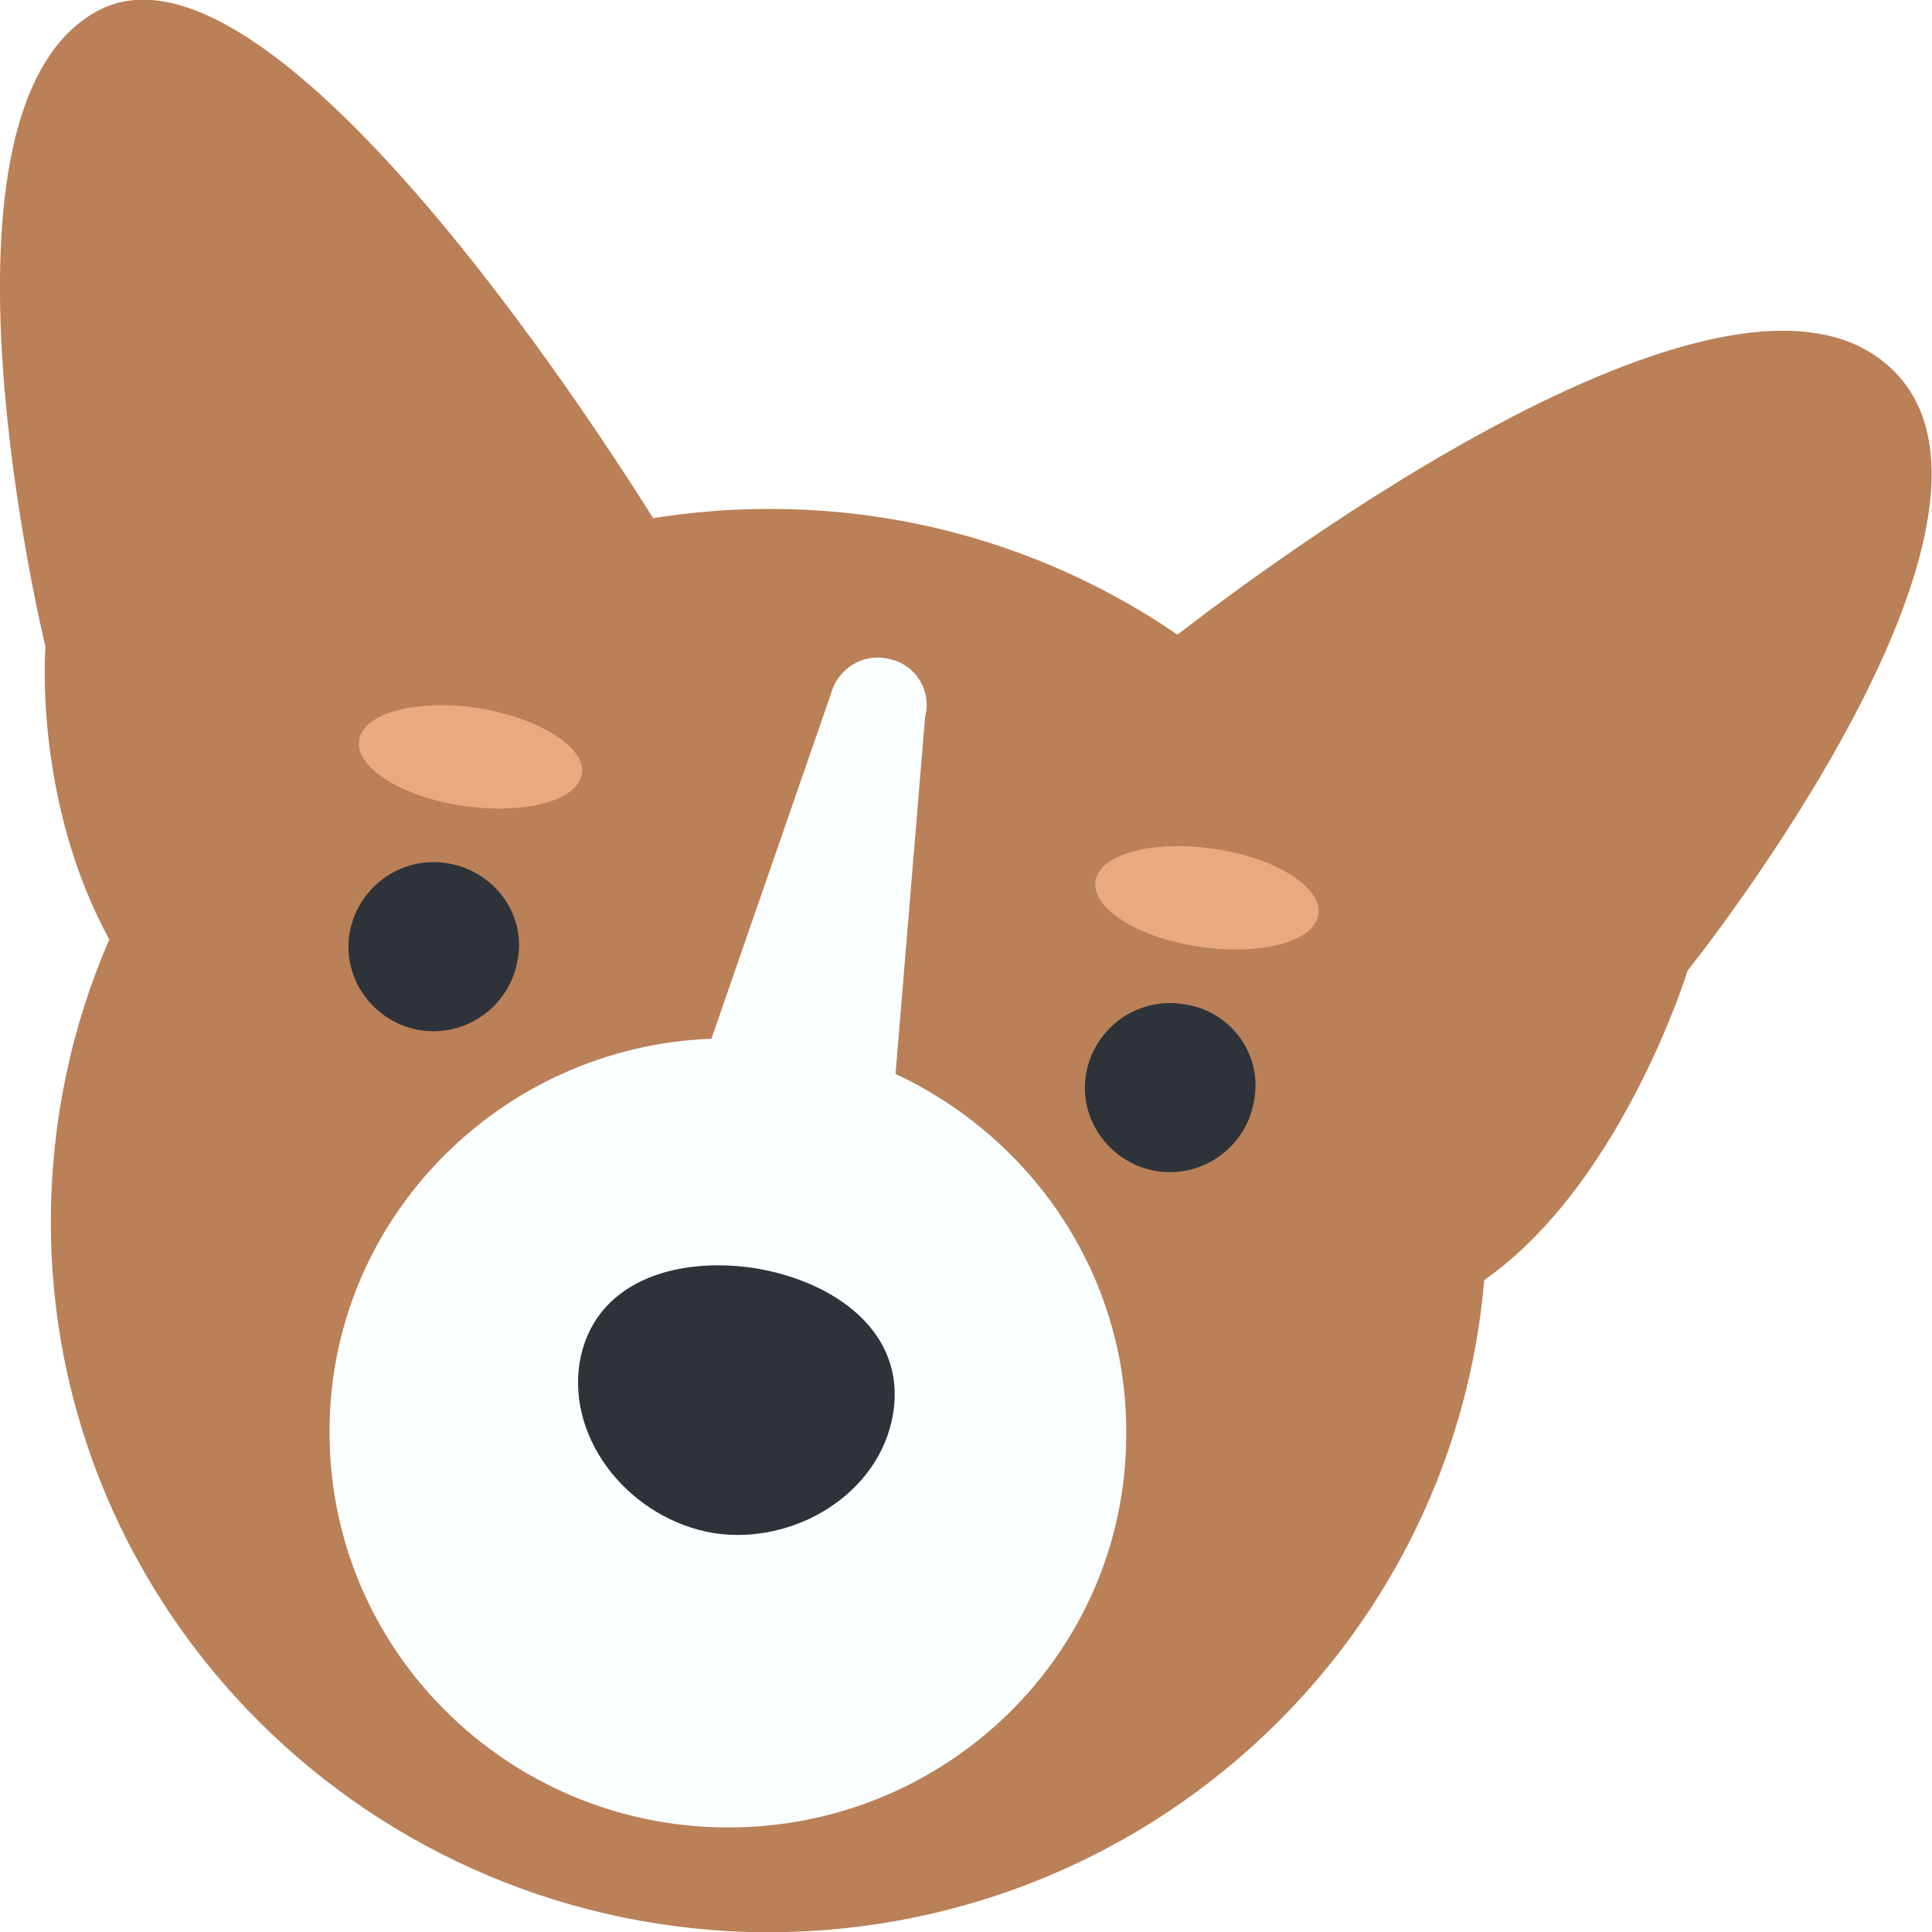
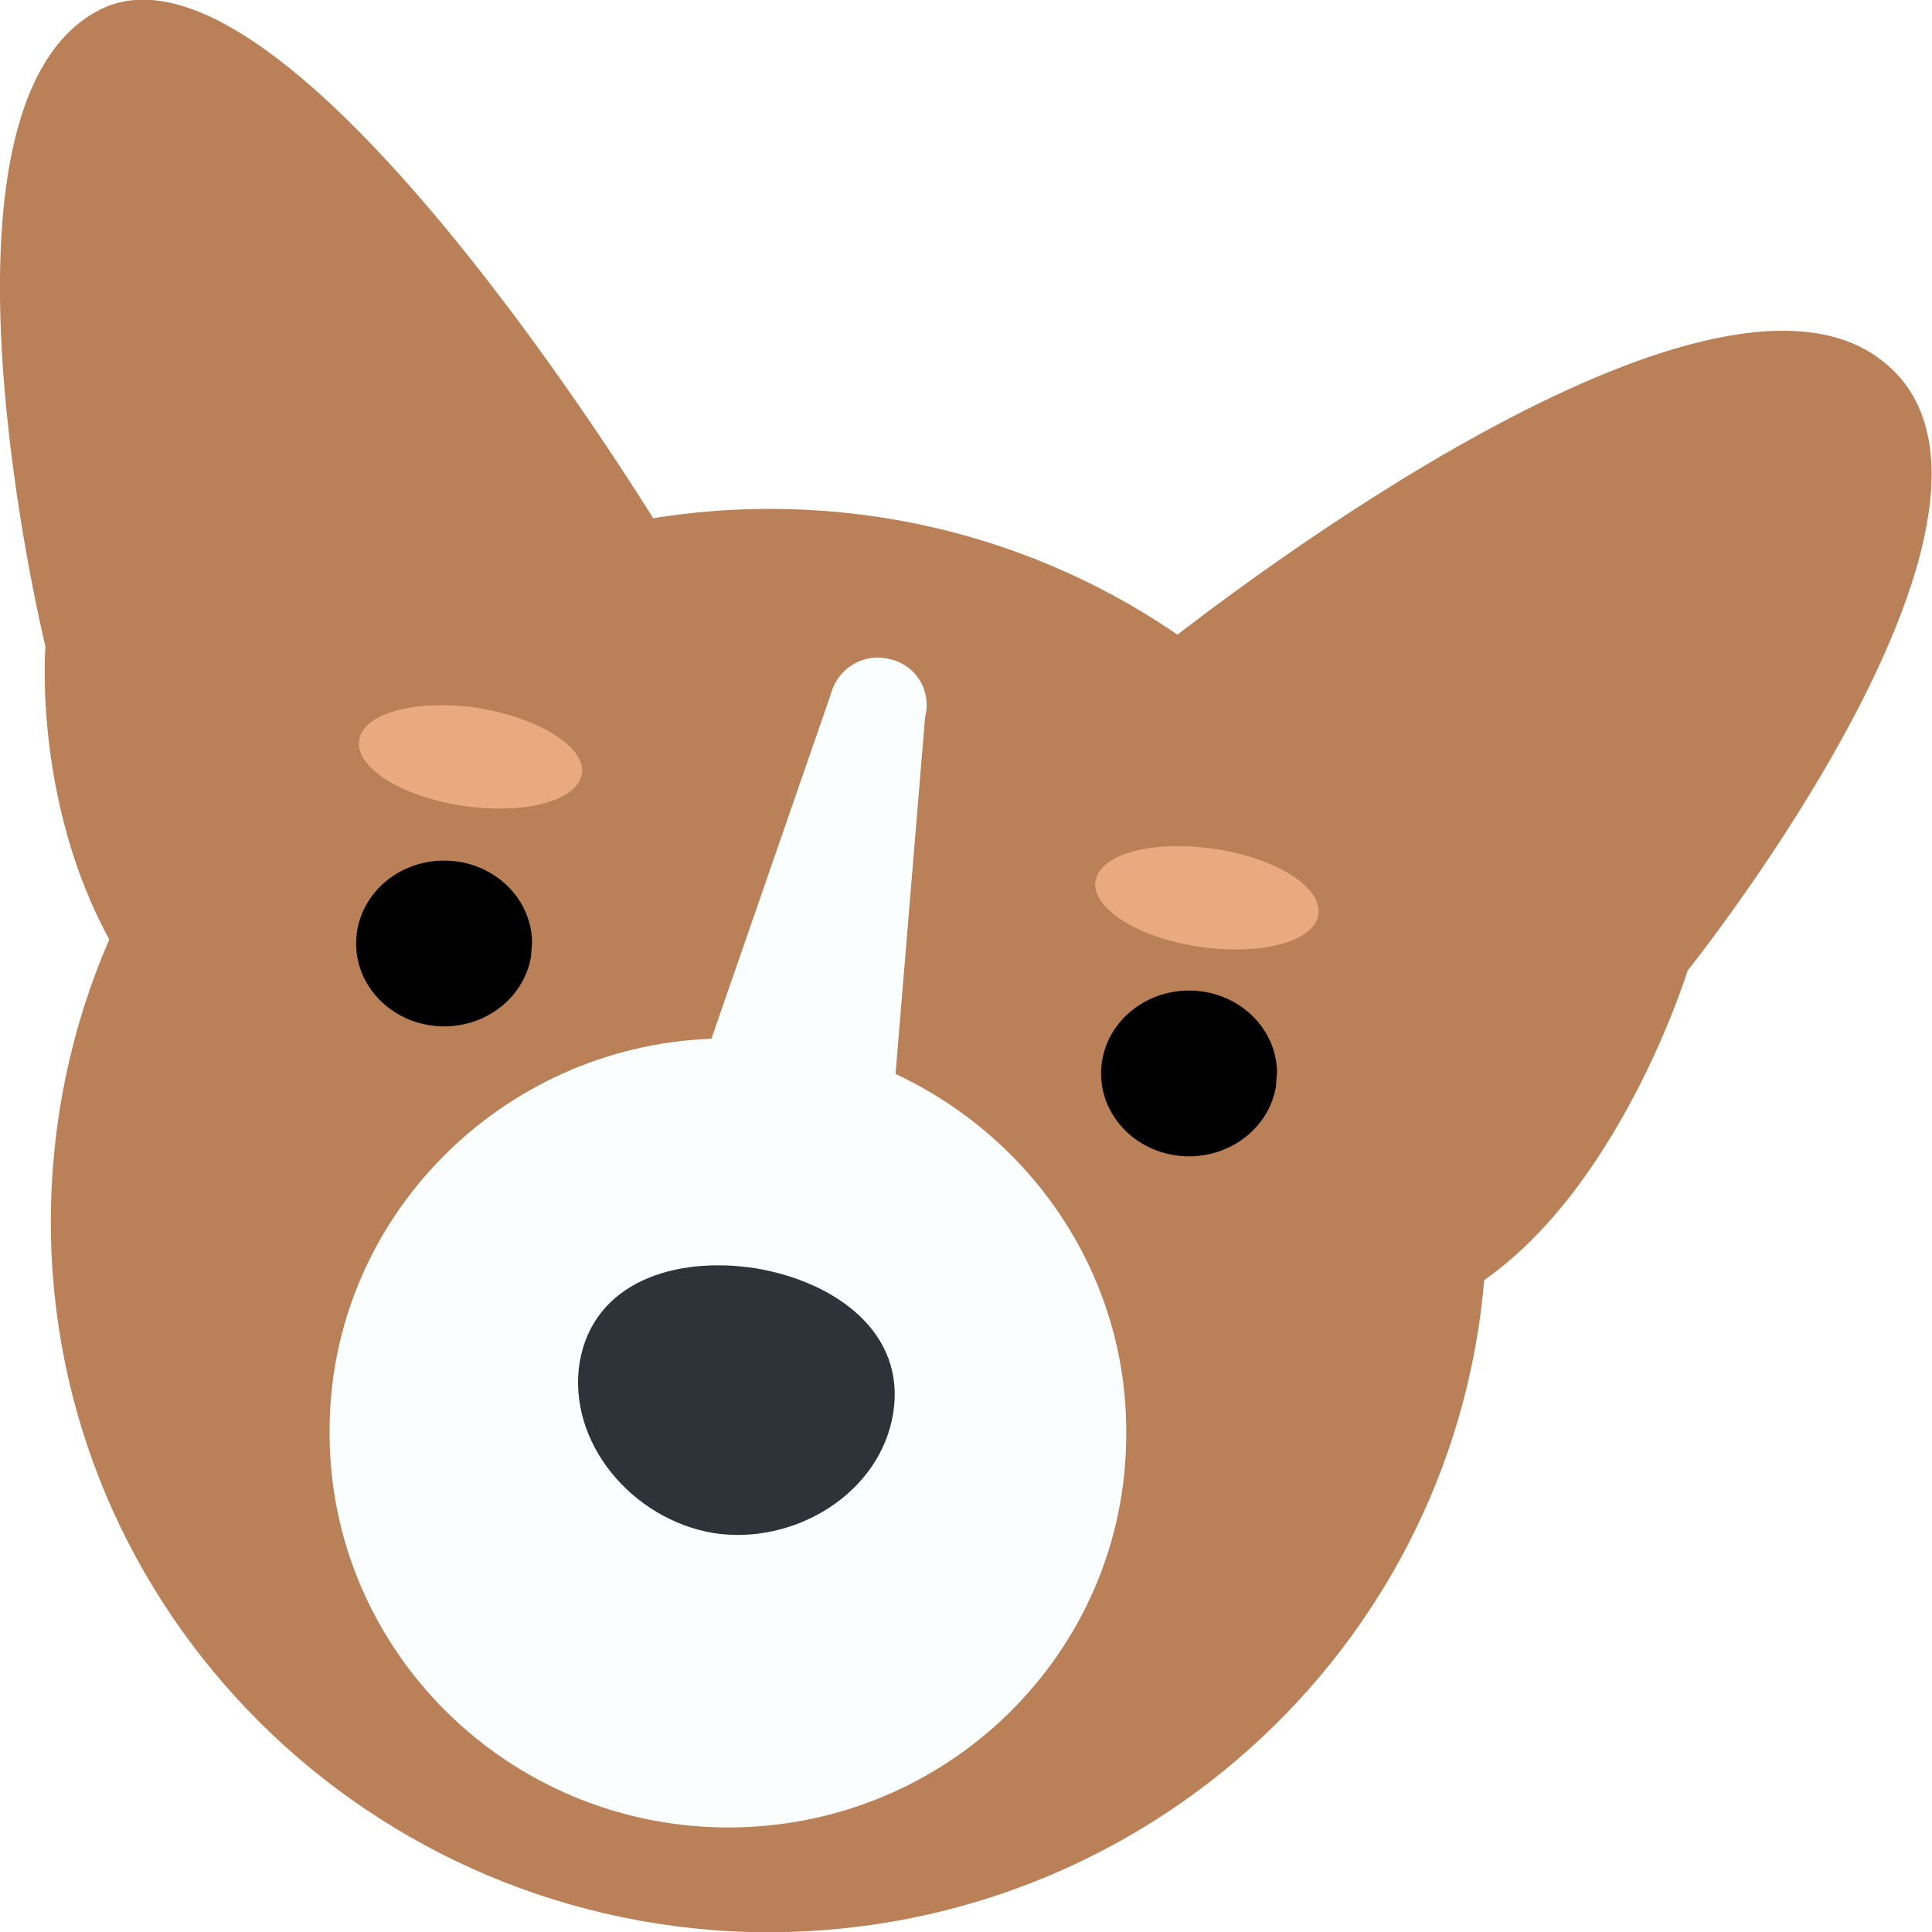
<svg xmlns="http://www.w3.org/2000/svg" version="1.1" id="Layer_1" x="0px" y="0px" viewBox="0 0 170 170" style="enable-background:new 0 0 170 170;" xml:space="preserve">
-   <style type="text/css">
+   <defs id="defs31" />
+   <style type="text/css" id="style3">
	.st0{fill:#BA8058;}
	.st1{fill:#FBFEFF;}
	.st2{fill:#2D3339;}
	.st3{fill:#EAAA7F;}
</style>
-   <g>
-     <path class="st0" d="M165.3,31.5c-15.4-11.2-56.4,20.2-62.8,25.2c17,11.6,28,31.3,27.3,53.3c0,1.1-0.1,2.2-0.2,3.3   c12.8-8.1,18.9-27.9,18.9-27.9S182,43.6,165.3,31.5z" />
-     <path class="st0" d="M130.8,109.1c-1,34.6-30,61.8-64.9,60.9C31.1,169,3.5,140.3,4.5,105.7s30-61.8,64.9-60.9   S131.8,74.5,130.8,109.1z" />
-     <path class="st1" d="M78.8,94.5l2.6-31.4c0.6-2.3-0.8-4.6-3.1-5.1c-2.3-0.6-4.6,0.8-5.2,3.1L62.6,91.4C44,92.1,29,107.3,29,125.9   c-0.1,19.2,15.6,34.8,34.9,34.9c19.4,0.1,35.2-15.4,35.2-34.6C99.2,112.2,90.8,100.1,78.8,94.5z" />
-     <g>
-       <path class="st2" d="M66.5,111.6c-7.1-1.1-14.3,1.2-15.5,8.3c-1.1,7,4.6,13.8,11.8,15c7.1,1.1,14.7-3.5,15.8-10.6    C79.7,117.3,73.6,112.8,66.5,111.6z" />
-       <path class="st2" d="M39.6,76c-4.1-0.8-8,1.9-8.8,5.9c-0.8,4,1.9,7.9,5.9,8.7c4.1,0.8,8-1.9,8.8-5.9C46.4,80.7,43.7,76.8,39.6,76z    " />
-       <path class="st2" d="M104.4,88.4c-4.1-0.8-8,1.9-8.8,5.9c-0.8,4,1.9,7.9,5.9,8.7c4.1,0.8,8-1.9,8.8-5.9    C111.2,93,108.5,89.1,104.4,88.4z" />
+   <g id="g5">
+     <path class="st0" d="M165.3,31.5c-15.4-11.2-56.4,20.2-62.8,25.2c17,11.6,28,31.3,27.3,53.3c0,1.1-0.1,2.2-0.2,3.3   c12.8-8.1,18.9-27.9,18.9-27.9S182,43.6,165.3,31.5z" id="path7" />
+     <path class="st0" d="M130.8,109.1c-1,34.6-30,61.8-64.9,60.9C31.1,169,3.5,140.3,4.5,105.7s30-61.8,64.9-60.9   S131.8,74.5,130.8,109.1z" id="path9" />
+     <path class="st1" d="M78.8,94.5l2.6-31.4c0.6-2.3-0.8-4.6-3.1-5.1c-2.3-0.6-4.6,0.8-5.2,3.1L62.6,91.4C44,92.1,29,107.3,29,125.9   c-0.1,19.2,15.6,34.8,34.9,34.9c19.4,0.1,35.2-15.4,35.2-34.6C99.2,112.2,90.8,100.1,78.8,94.5z" id="path11" />
+     <g id="g13">
+       <path class="st2" d="M66.5,111.6c-7.1-1.1-14.3,1.2-15.5,8.3c-1.1,7,4.6,13.8,11.8,15c7.1,1.1,14.7-3.5,15.8-10.6    C79.7,117.3,73.6,112.8,66.5,111.6z" id="path15" />
+       <path style="opacity:1;fill:#000000;fill-opacity:1;stroke:none;stroke-width:20;stroke-linecap:round;stroke-linejoin:miter;stroke-miterlimit:4;stroke-dasharray:none;stroke-dashoffset:0;stroke-opacity:1" id="path4161" d="m 112.268,95.648 a 7.744,7.293 0 0 1 -8.554,6.048 7.744,7.293 0 0 1 -6.809,-7.77 7.744,7.293 0 0 1 7.927,-6.763 7.744,7.293 0 0 1 7.538,7.147" />
+       <path style="opacity:1;fill:#000000;fill-opacity:1;stroke:none;stroke-width:20;stroke-linecap:round;stroke-linejoin:miter;stroke-miterlimit:4;stroke-dasharray:none;stroke-dashoffset:0;stroke-opacity:1" id="path4161-6" d="m 46.718,84.213 a 7.744,7.293 0 0 1 -8.554,6.048 7.744,7.293 0 0 1 -6.809,-7.77 7.744,7.293 0 0 1 7.927,-6.763 7.744,7.293 0 0 1 7.538,7.147" />
    </g>
-     <g>
-       <path class="st3" d="M106.9,74.7c-5.4-0.8-10.1,0.4-10.5,2.8c-0.4,2.4,3.7,5,9.1,5.8c5.4,0.8,10.1-0.4,10.5-2.8    C116.4,78.1,112.3,75.5,106.9,74.7z" />
-       <path class="st3" d="M42.1,62.3c-5.4-0.8-10.1,0.4-10.5,2.8c-0.4,2.4,3.7,5,9.1,5.8c5.4,0.8,10.1-0.4,10.5-2.8    C51.6,65.8,47.5,63.2,42.1,62.3z" />
+     <g id="g21">
+       <path class="st3" d="M106.9,74.7c-5.4-0.8-10.1,0.4-10.5,2.8c-0.4,2.4,3.7,5,9.1,5.8c5.4,0.8,10.1-0.4,10.5-2.8    C116.4,78.1,112.3,75.5,106.9,74.7z" id="path23" />
+       <path class="st3" d="M42.1,62.3c-5.4-0.8-10.1,0.4-10.5,2.8c-0.4,2.4,3.7,5,9.1,5.8c5.4,0.8,10.1-0.4,10.5-2.8    C51.6,65.8,47.5,63.2,42.1,62.3z" id="path25" />
    </g>
-     <path class="st0" d="M10.5,84.2c8.2-19.5,26.1-33.9,47.6-37.6C54.2,40.3,24.5-6.8,8.9,0.8C-7.7,9,4,56.9,4,56.9S2.8,71.5,10.5,84.2   z" />
+     <path class="st0" d="M10.5,84.2c8.2-19.5,26.1-33.9,47.6-37.6C54.2,40.3,24.5-6.8,8.9,0.8C-7.7,9,4,56.9,4,56.9S2.8,71.5,10.5,84.2   z" id="path27" />
  </g>
</svg>
